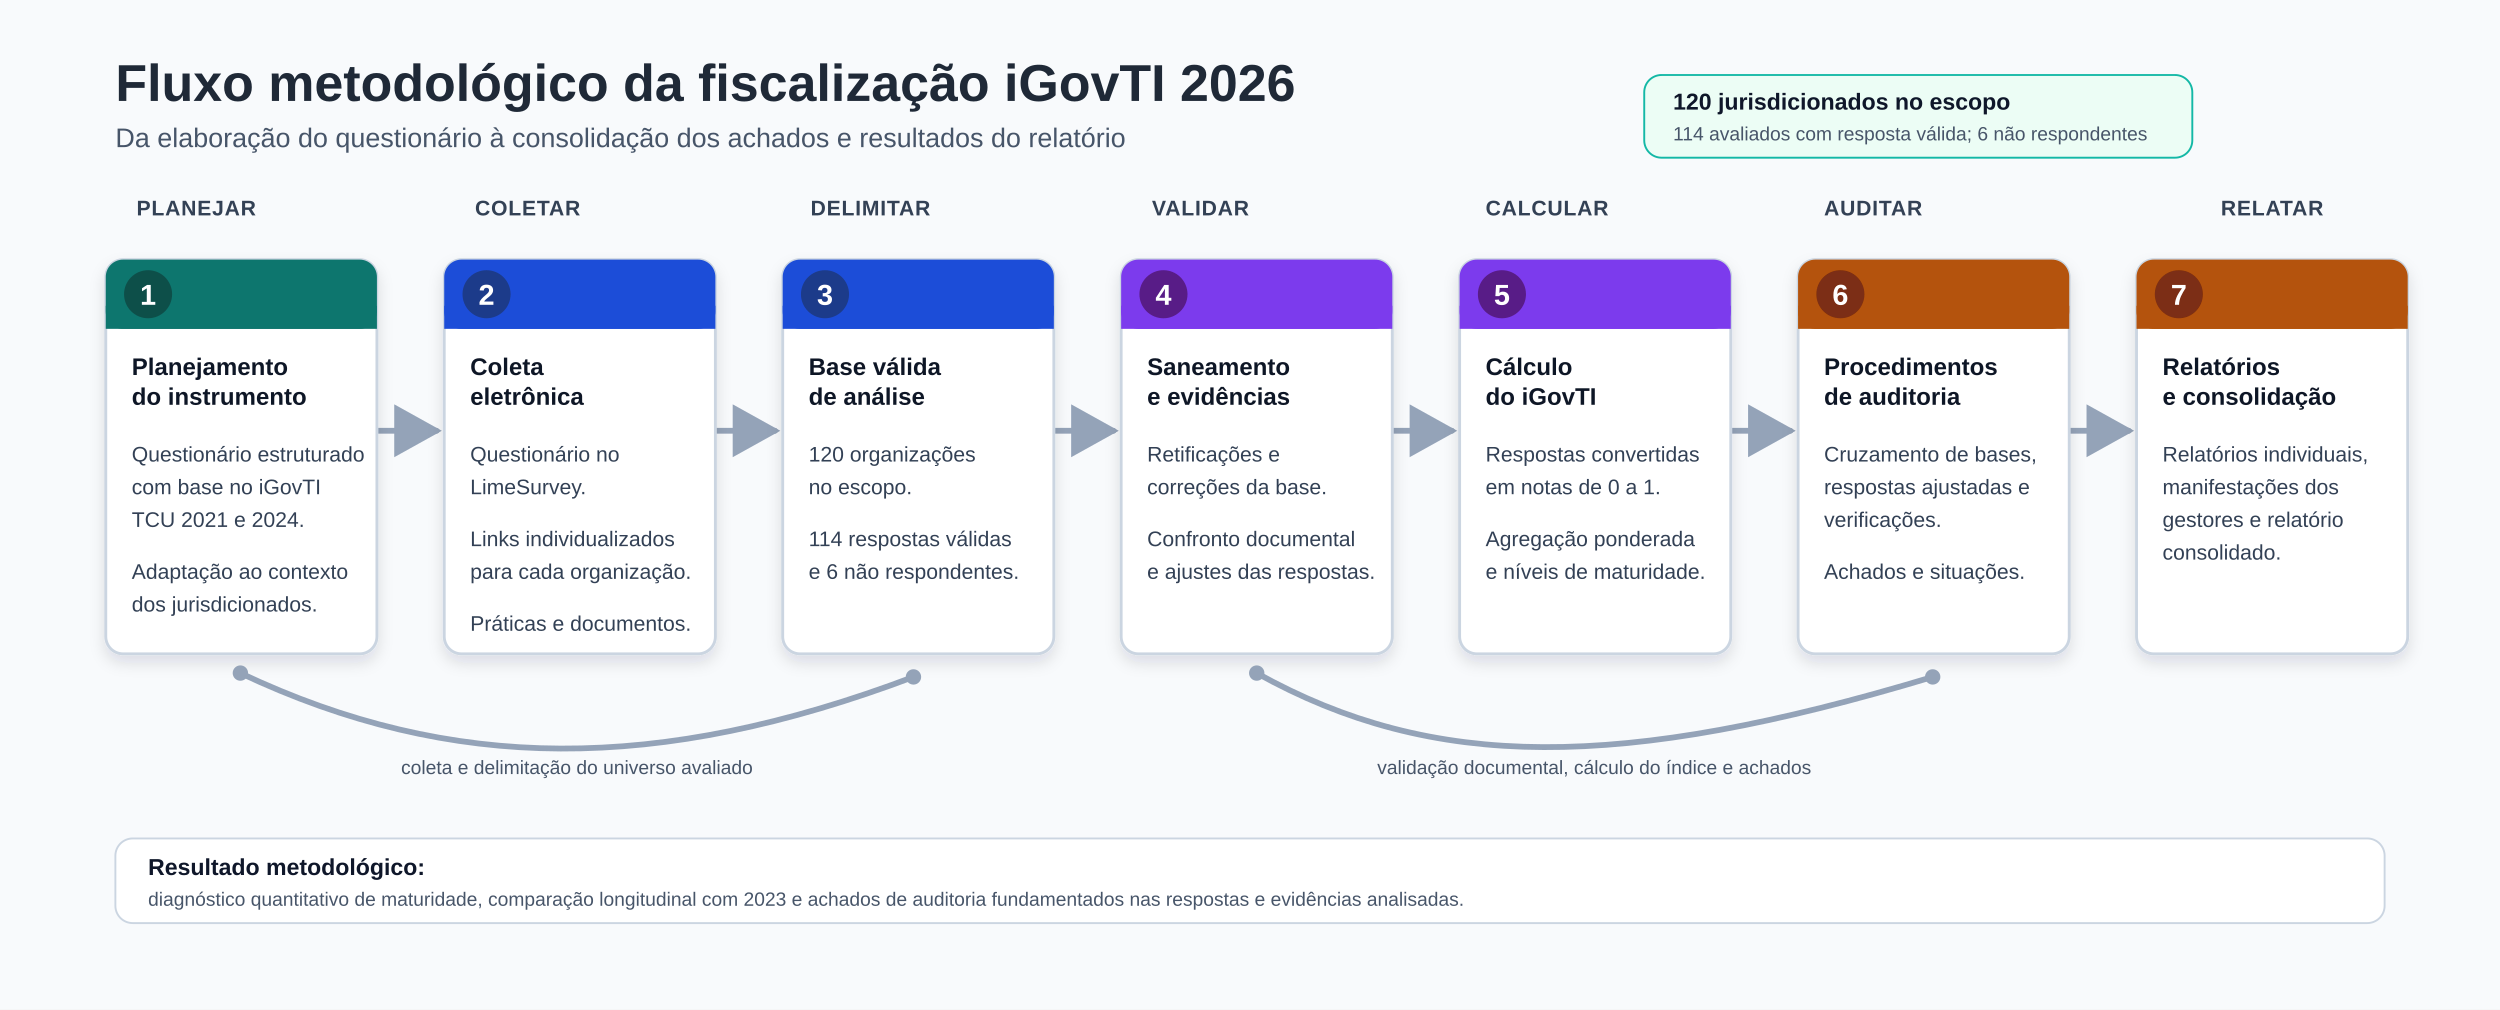
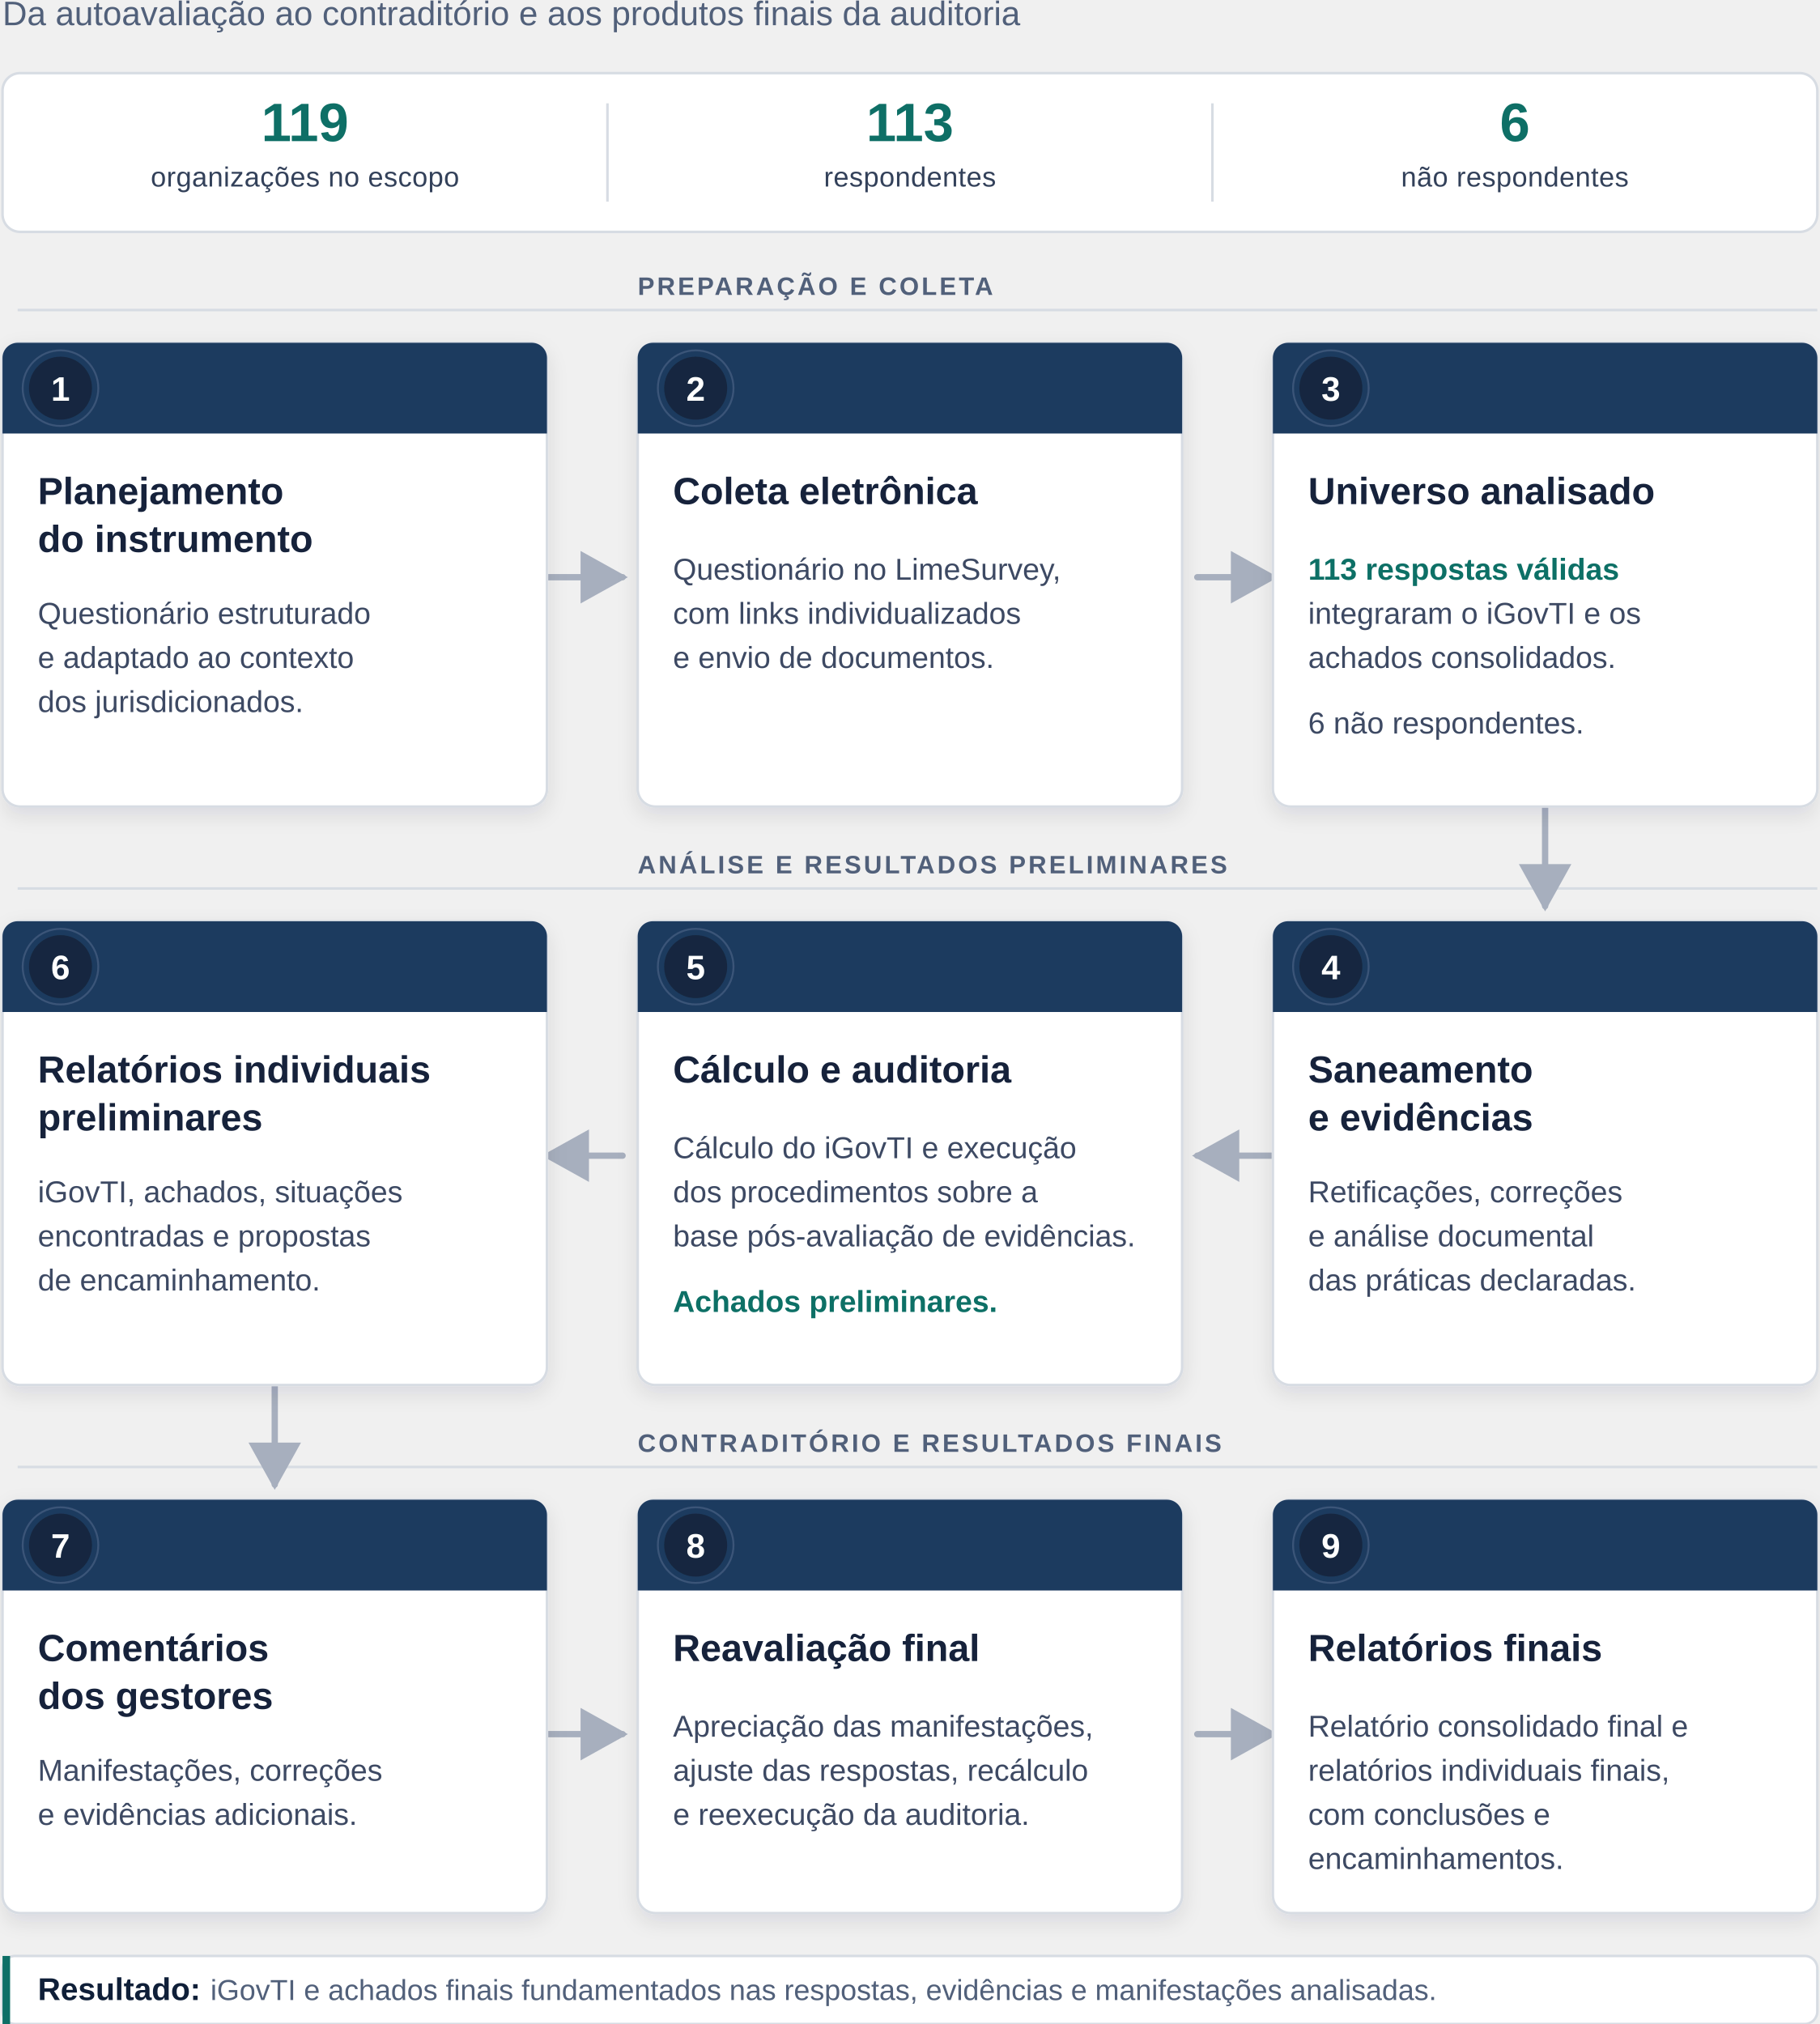
- <svg xmlns="http://www.w3.org/2000/svg" width="2600" height="1050" viewBox="0 0 2600 1050" role="img" aria-labelledby="title desc">
+ <svg xmlns="http://www.w3.org/2000/svg" width="1444" height="1606" viewBox="78 110 1444 1606" role="img" aria-labelledby="title desc">
  <defs>
    <style>
-       .bg { fill: #f8fafc; }
-       .title { fill: #1f2937; font: 700 54px Arial, sans-serif; }
-       .subtitle { fill: #475569; font: 400 28px Arial, sans-serif; }
-       .phase { fill: #334155; font: 700 22px Arial, sans-serif; letter-spacing: .8px; }
-       .card { fill: #ffffff; stroke: #cbd5e1; stroke-width: 3; }
-       .card-top-1 { fill: #0f766e; }
-       .card-top-2 { fill: #1d4ed8; }
-       .card-top-3 { fill: #7c3aed; }
-       .card-top-4 { fill: #b45309; }
-       .step-num { fill: #ffffff; font: 700 30px Arial, sans-serif; }
-       .step-title { fill: #111827; font: 700 25px Arial, sans-serif; }
-       .step-text { fill: #334155; font: 400 22px Arial, sans-serif; }
-       .connector { stroke: #94a3b8; stroke-width: 6; fill: none; stroke-linecap: round; stroke-linejoin: round; }
-       .connector-dot { fill: #94a3b8; }
-       .note { fill: #0f172a; font: 700 24px Arial, sans-serif; }
-       .note-small { fill: #475569; font: 400 20px Arial, sans-serif; }
-       .pill { fill: #ecfdf5; stroke: #14b8a6; stroke-width: 2; }
+       .bg { /* removido */ }
+       .title { fill: #0f1f38; font: 700 47px Arial, sans-serif; }
+       .subtitle { fill: #51607a; font: 400 27px Arial, sans-serif; }
+       .title-rule { stroke: #0e6f66; stroke-width: 4; }
+       .summary-number { fill: #0e6f66; font: 700 43px Arial, sans-serif; }
+       .summary-label { fill: #33415a; font: 400 22px Arial, sans-serif; letter-spacing: .3px; }
+       .summary-rule { stroke: #d7dce3; stroke-width: 2; }
+       .phase { fill: #51607a; font: 700 20px Arial, sans-serif; letter-spacing: 2px; }
+       .phase-rule { stroke: #d7dce3; stroke-width: 2; }
+       .card { fill: #ffffff; stroke: #d7dce3; stroke-width: 2; }
+       .top-bar { fill: #1e3a5f; }
+       .badge { fill: #14283f; }
+       .badge-ring { fill: none; stroke: #3a5578; stroke-width: 1.5; }
+       .step-num { fill: #ffffff; font: 700 27px Arial, sans-serif; }
+       .step-title { fill: #14213a; font: 700 30px Arial, sans-serif; }
+       .step-text { fill: #3d4a63; font: 400 24px Arial, sans-serif; }
+       .step-strong { fill: #0e6f66; font: 700 24px Arial, sans-serif; }
+       .connector { stroke: #a7afbe; stroke-width: 5; fill: none; stroke-linecap: round; stroke-linejoin: round; }
+       .footer-title { fill: #0f1f38; font: 700 25px Arial, sans-serif; }
+       .footer-text { fill: #51607a; font: 400 23px Arial, sans-serif; }
+       .footer-band { fill: #0e6f66; }
    </style>
-     <filter id="shadow" x="-10%" y="-10%" width="120%" height="120%">
-       <feDropShadow dx="0" dy="8" stdDeviation="8" flood-color="#0f172a" flood-opacity=".12" />
+     <filter id="shadow" x="-10%" y="-10%" width="120%" height="125%">
+       <feDropShadow dx="0" dy="6" stdDeviation="8" flood-color="#0f1f38" flood-opacity=".10" />
    </filter>
-     <marker id="arrow" viewBox="0 0 12 12" refX="10" refY="6" markerWidth="11" markerHeight="11" orient="auto">
-       <path d="M2,1 L11,6 L2,11 Z" fill="#94a3b8" />
+     <marker id="arrow" viewBox="0 0 12 12" refX="10" refY="6" markerWidth="10" markerHeight="10" orient="auto">
+       <path d="M2,1 L11,6 L2,11 Z" fill="#a7afbe" />
    </marker>
  </defs>
-   <rect class="bg" x="0" y="0" width="2600" height="1050" />
-   <text class="title" x="120" y="105">Fluxo metodológico da fiscalização iGovTI 2026</text>
-   <text class="subtitle" x="120" y="153">Da elaboração do questionário à consolidação dos achados e resultados do relatório</text>
-   <rect class="pill" x="1710" y="78" width="570" height="86" rx="18" />
-   <text class="note" x="1740" y="114">120 jurisdicionados no escopo</text>
-   <text class="note-small" x="1740" y="146">114 avaliados com resposta válida; 6 não respondentes</text>
-   <text class="phase" x="142" y="224">PLANEJAR</text>
-   <text class="phase" x="494" y="224">COLETAR</text>
-   <text class="phase" x="843" y="224">DELIMITAR</text>
-   <text class="phase" x="1198" y="224">VALIDAR</text>
-   <text class="phase" x="1545" y="224">CALCULAR</text>
-   <text class="phase" x="1897" y="224">AUDITAR</text>
-   <text class="phase" x="2363" y="224" text-anchor="middle">RELATAR</text>
-   <path class="connector" marker-end="url(#arrow)" d="M392 448 H454" />
-   <path class="connector" marker-end="url(#arrow)" d="M744 448 H806" />
-   <path class="connector" marker-end="url(#arrow)" d="M1096 448 H1158" />
-   <path class="connector" marker-end="url(#arrow)" d="M1448 448 H1510" />
-   <path class="connector" marker-end="url(#arrow)" d="M1800 448 H1862" />
-   <path class="connector" marker-end="url(#arrow)" d="M2152 448 H2214" />
+   <text class="subtitle" x="80" y="130">Da autoavaliação ao contraditório e aos produtos finais da auditoria</text>
+   <g aria-label="Resumo do universo fiscalizado">
+     <rect x="80" y="168" width="1440" height="126" rx="14" fill="#ffffff" stroke="#d7dce3" stroke-width="2" />
+     <text class="summary-number" x="320" y="222" text-anchor="middle">119</text>
+     <text class="summary-label" x="320" y="258" text-anchor="middle">organizações no escopo</text>
+     <line class="summary-rule" x1="560" y1="192" x2="560" y2="270" />
+     <text class="summary-number" x="800" y="222" text-anchor="middle">113</text>
+     <text class="summary-label" x="800" y="258" text-anchor="middle">respondentes</text>
+     <line class="summary-rule" x1="1040" y1="192" x2="1040" y2="270" />
+     <text class="summary-number" x="1280" y="222" text-anchor="middle">6</text>
+     <text class="summary-label" x="1280" y="258" text-anchor="middle">não respondentes</text>
+   </g>
+   <text class="phase" x="584" y="344">PREPARAÇÃO E COLETA</text>
+   <line class="phase-rule" x1="92" y1="356" x2="1520" y2="356" />
+   <text class="phase" x="584" y="803">ANÁLISE E RESULTADOS PRELIMINARES</text>
+   <line class="phase-rule" x1="92" y1="815" x2="1520" y2="815" />
+   <text class="phase" x="584" y="1262">CONTRADITÓRIO E RESULTADOS FINAIS</text>
+   <line class="phase-rule" x1="92" y1="1274" x2="1520" y2="1274" />
+   <path class="connector" marker-end="url(#arrow)" d="M512 568 H572" />
+   <path class="connector" marker-end="url(#arrow)" d="M1028 568 H1088" />
+   <path class="connector" marker-end="url(#arrow)" d="M1304 750 V829" />
+   <path class="connector" marker-end="url(#arrow)" d="M1088 1027 H1028" />
+   <path class="connector" marker-end="url(#arrow)" d="M572 1027 H512" />
+   <path class="connector" marker-end="url(#arrow)" d="M296 1209 V1288" />
+   <path class="connector" marker-end="url(#arrow)" d="M512 1486 H572" />
+   <path class="connector" marker-end="url(#arrow)" d="M1028 1486 H1088" />
  <g filter="url(#shadow)">
-     <rect class="card" x="110" y="270" width="282" height="410" rx="18" />
-     <rect class="card-top-1" x="110" y="270" width="282" height="72" rx="18" />
-     <rect class="card-top-1" x="110" y="318" width="282" height="24" />
-     <circle cx="154" cy="306" r="25" fill="#0b4f4a" />
-     <text class="step-num" x="154" y="317" text-anchor="middle">1</text>
-     <text class="step-title" x="137" y="390">Planejamento</text>
-     <text class="step-title" x="137" y="421">do instrumento</text>
-     <text class="step-text" x="137" y="480">Questionário estruturado</text>
-     <text class="step-text" x="137" y="514">com base no iGovTI</text>
-     <text class="step-text" x="137" y="548">TCU 2021 e 2024.</text>
-     <text class="step-text" x="137" y="602">Adaptação ao contexto</text>
-     <text class="step-text" x="137" y="636">dos jurisdicionados.</text>
+     <rect class="card" x="80" y="382" width="432" height="368" rx="14" />
+     <path class="top-bar" d="M92 382 H500 A12 12 0 0 1 512 394 V454 H80 V394 A12 12 0 0 1 92 382 Z" />
+     <circle class="badge" cx="126" cy="418" r="25" />
+     <circle class="badge-ring" cx="126" cy="418" r="30" />
+     <text class="step-num" x="126" y="428" text-anchor="middle">1</text>
+     <text class="step-title" x="108" y="510">Planejamento</text>
+     <text class="step-title" x="108" y="548">do instrumento</text>
+     <text class="step-text" x="108" y="605">Questionário estruturado</text>
+     <text class="step-text" x="108" y="640">e adaptado ao contexto</text>
+     <text class="step-text" x="108" y="675">dos jurisdicionados.</text>
  </g>
  <g filter="url(#shadow)">
-     <rect class="card" x="462" y="270" width="282" height="410" rx="18" />
-     <rect class="card-top-2" x="462" y="270" width="282" height="72" rx="18" />
-     <rect class="card-top-2" x="462" y="318" width="282" height="24" />
-     <circle cx="506" cy="306" r="25" fill="#1e3a8a" />
-     <text class="step-num" x="506" y="317" text-anchor="middle">2</text>
-     <text class="step-title" x="489" y="390">Coleta</text>
-     <text class="step-title" x="489" y="421">eletrônica</text>
-     <text class="step-text" x="489" y="480">Questionário no</text>
-     <text class="step-text" x="489" y="514">LimeSurvey.</text>
-     <text class="step-text" x="489" y="568">Links individualizados</text>
-     <text class="step-text" x="489" y="602">para cada organização.</text>
-     <text class="step-text" x="489" y="656">Práticas e documentos.</text>
+     <rect class="card" x="584" y="382" width="432" height="368" rx="14" />
+     <path class="top-bar" d="M596 382 H1004 A12 12 0 0 1 1016 394 V454 H584 V394 A12 12 0 0 1 596 382 Z" />
+     <circle class="badge" cx="630" cy="418" r="25" />
+     <circle class="badge-ring" cx="630" cy="418" r="30" />
+     <text class="step-num" x="630" y="428" text-anchor="middle">2</text>
+     <text class="step-title" x="612" y="510">Coleta eletrônica</text>
+     <text class="step-text" x="612" y="570">Questionário no LimeSurvey,</text>
+     <text class="step-text" x="612" y="605">com links individualizados</text>
+     <text class="step-text" x="612" y="640">e envio de documentos.</text>
  </g>
  <g filter="url(#shadow)">
-     <rect class="card" x="814" y="270" width="282" height="410" rx="18" />
-     <rect class="card-top-2" x="814" y="270" width="282" height="72" rx="18" />
-     <rect class="card-top-2" x="814" y="318" width="282" height="24" />
-     <circle cx="858" cy="306" r="25" fill="#1e3a8a" />
-     <text class="step-num" x="858" y="317" text-anchor="middle">3</text>
-     <text class="step-title" x="841" y="390">Base válida</text>
-     <text class="step-title" x="841" y="421">de análise</text>
-     <text class="step-text" x="841" y="480">120 organizações</text>
-     <text class="step-text" x="841" y="514">no escopo.</text>
-     <text class="step-text" x="841" y="568">114 respostas válidas</text>
-     <text class="step-text" x="841" y="602">e 6 não respondentes.</text>
+     <rect class="card" x="1088" y="382" width="432" height="368" rx="14" />
+     <path class="top-bar" d="M1100 382 H1508 A12 12 0 0 1 1520 394 V454 H1088 V394 A12 12 0 0 1 1100 382 Z" />
+     <circle class="badge" cx="1134" cy="418" r="25" />
+     <circle class="badge-ring" cx="1134" cy="418" r="30" />
+     <text class="step-num" x="1134" y="428" text-anchor="middle">3</text>
+     <text class="step-title" x="1116" y="510">Universo analisado</text>
+     <text class="step-strong" x="1116" y="570">113 respostas válidas</text>
+     <text class="step-text" x="1116" y="605">integraram o iGovTI e os</text>
+     <text class="step-text" x="1116" y="640">achados consolidados.</text>
+     <text class="step-text" x="1116" y="692">6 não respondentes.</text>
  </g>
  <g filter="url(#shadow)">
-     <rect class="card" x="1166" y="270" width="282" height="410" rx="18" />
-     <rect class="card-top-3" x="1166" y="270" width="282" height="72" rx="18" />
-     <rect class="card-top-3" x="1166" y="318" width="282" height="24" />
-     <circle cx="1210" cy="306" r="25" fill="#581c87" />
-     <text class="step-num" x="1210" y="317" text-anchor="middle">4</text>
-     <text class="step-title" x="1193" y="390">Saneamento</text>
-     <text class="step-title" x="1193" y="421">e evidências</text>
-     <text class="step-text" x="1193" y="480">Retificações e</text>
-     <text class="step-text" x="1193" y="514">correções da base.</text>
-     <text class="step-text" x="1193" y="568">Confronto documental</text>
-     <text class="step-text" x="1193" y="602">e ajustes das respostas.</text>
+     <rect class="card" x="1088" y="841" width="432" height="368" rx="14" />
+     <path class="top-bar" d="M1100 841 H1508 A12 12 0 0 1 1520 853 V913 H1088 V853 A12 12 0 0 1 1100 841 Z" />
+     <circle class="badge" cx="1134" cy="877" r="25" />
+     <circle class="badge-ring" cx="1134" cy="877" r="30" />
+     <text class="step-num" x="1134" y="887" text-anchor="middle">4</text>
+     <text class="step-title" x="1116" y="969">Saneamento</text>
+     <text class="step-title" x="1116" y="1007">e evidências</text>
+     <text class="step-text" x="1116" y="1064">Retificações, correções</text>
+     <text class="step-text" x="1116" y="1099">e análise documental</text>
+     <text class="step-text" x="1116" y="1134">das práticas declaradas.</text>
  </g>
  <g filter="url(#shadow)">
-     <rect class="card" x="1518" y="270" width="282" height="410" rx="18" />
-     <rect class="card-top-3" x="1518" y="270" width="282" height="72" rx="18" />
-     <rect class="card-top-3" x="1518" y="318" width="282" height="24" />
-     <circle cx="1562" cy="306" r="25" fill="#581c87" />
-     <text class="step-num" x="1562" y="317" text-anchor="middle">5</text>
-     <text class="step-title" x="1545" y="390">Cálculo</text>
-     <text class="step-title" x="1545" y="421">do iGovTI</text>
-     <text class="step-text" x="1545" y="480">Respostas convertidas</text>
-     <text class="step-text" x="1545" y="514">em notas de 0 a 1.</text>
-     <text class="step-text" x="1545" y="568">Agregação ponderada</text>
-     <text class="step-text" x="1545" y="602">e níveis de maturidade.</text>
+     <rect class="card" x="584" y="841" width="432" height="368" rx="14" />
+     <path class="top-bar" d="M596 841 H1004 A12 12 0 0 1 1016 853 V913 H584 V853 A12 12 0 0 1 596 841 Z" />
+     <circle class="badge" cx="630" cy="877" r="25" />
+     <circle class="badge-ring" cx="630" cy="877" r="30" />
+     <text class="step-num" x="630" y="887" text-anchor="middle">5</text>
+     <text class="step-title" x="612" y="969">Cálculo e auditoria</text>
+     <text class="step-text" x="612" y="1029">Cálculo do iGovTI e execução</text>
+     <text class="step-text" x="612" y="1064">dos procedimentos sobre a</text>
+     <text class="step-text" x="612" y="1099"> base pós-avaliação de evidências.</text>
+     <text class="step-strong" x="612" y="1151">Achados preliminares.</text>
  </g>
  <g filter="url(#shadow)">
-     <rect class="card" x="1870" y="270" width="282" height="410" rx="18" />
-     <rect class="card-top-4" x="1870" y="270" width="282" height="72" rx="18" />
-     <rect class="card-top-4" x="1870" y="318" width="282" height="24" />
-     <circle cx="1914" cy="306" r="25" fill="#7c2d12" />
-     <text class="step-num" x="1914" y="317" text-anchor="middle">6</text>
-     <text class="step-title" x="1897" y="390">Procedimentos</text>
-     <text class="step-title" x="1897" y="421">de auditoria</text>
-     <text class="step-text" x="1897" y="480">Cruzamento de bases,</text>
-     <text class="step-text" x="1897" y="514">respostas ajustadas e</text>
-     <text class="step-text" x="1897" y="548">verificações.</text>
-     <text class="step-text" x="1897" y="602">Achados e situações.</text>
+     <rect class="card" x="80" y="841" width="432" height="368" rx="14" />
+     <path class="top-bar" d="M92 841 H500 A12 12 0 0 1 512 853 V913 H80 V853 A12 12 0 0 1 92 841 Z" />
+     <circle class="badge" cx="126" cy="877" r="25" />
+     <circle class="badge-ring" cx="126" cy="877" r="30" />
+     <text class="step-num" x="126" y="887" text-anchor="middle">6</text>
+     <text class="step-title" x="108" y="969">Relatórios individuais</text>
+     <text class="step-title" x="108" y="1007">preliminares</text>
+     <text class="step-text" x="108" y="1064">iGovTI, achados, situações</text>
+     <text class="step-text" x="108" y="1099">encontradas e propostas</text>
+     <text class="step-text" x="108" y="1134">de encaminhamento.</text>
  </g>
  <g filter="url(#shadow)">
-     <rect class="card" x="2222" y="270" width="282" height="410" rx="18" />
-     <rect class="card-top-4" x="2222" y="270" width="282" height="72" rx="18" />
-     <rect class="card-top-4" x="2222" y="318" width="282" height="24" />
-     <circle cx="2266" cy="306" r="25" fill="#7c2d12" />
-     <text class="step-num" x="2266" y="317" text-anchor="middle">7</text>
-     <text class="step-title" x="2249" y="390">Relatórios</text>
-     <text class="step-title" x="2249" y="421">e consolidação</text>
-     <text class="step-text" x="2249" y="480">Relatórios individuais,</text>
-     <text class="step-text" x="2249" y="514">manifestações dos</text>
-     <text class="step-text" x="2249" y="548">gestores e relatório</text>
-     <text class="step-text" x="2249" y="582">consolidado.</text>
+     <rect class="card" x="80" y="1300" width="432" height="328" rx="14" />
+     <path class="top-bar" d="M92 1300 H500 A12 12 0 0 1 512 1312 V1372 H80 V1312 A12 12 0 0 1 92 1300 Z" />
+     <circle class="badge" cx="126" cy="1336" r="25" />
+     <circle class="badge-ring" cx="126" cy="1336" r="30" />
+     <text class="step-num" x="126" y="1346" text-anchor="middle">7</text>
+     <text class="step-title" x="108" y="1428">Comentários</text>
+     <text class="step-title" x="108" y="1466">dos gestores</text>
+     <text class="step-text" x="108" y="1523">Manifestações, correções</text>
+     <text class="step-text" x="108" y="1558">e evidências adicionais.</text>
  </g>
-   <path class="connector" d="M250 700 C470 804 685 804 950 704" />
-   <circle class="connector-dot" cx="250" cy="700" r="8" />
-   <circle class="connector-dot" cx="950" cy="704" r="8" />
-   <text class="note-small" x="600" y="805" text-anchor="middle">coleta e delimitação do universo avaliado</text>
-   <path class="connector" d="M1307 700 C1490 802 1685 802 2010 704" />
-   <circle class="connector-dot" cx="1307" cy="700" r="8" />
-   <circle class="connector-dot" cx="2010" cy="704" r="8" />
-   <text class="note-small" x="1658" y="805" text-anchor="middle">validação documental, cálculo do índice e achados</text>
-   <rect x="120" y="872" width="2360" height="88" rx="18" fill="#ffffff" stroke="#cbd5e1" stroke-width="2" />
-   <text class="note" x="154" y="910">Resultado metodológico:</text>
-   <text class="note-small" x="154" y="942">diagnóstico quantitativo de maturidade, comparação longitudinal com 2023 e achados de auditoria fundamentados nas respostas e evidências analisadas.</text>
+   <g filter="url(#shadow)">
+     <rect class="card" x="584" y="1300" width="432" height="328" rx="14" />
+     <path class="top-bar" d="M596 1300 H1004 A12 12 0 0 1 1016 1312 V1372 H584 V1312 A12 12 0 0 1 596 1300 Z" />
+     <circle class="badge" cx="630" cy="1336" r="25" />
+     <circle class="badge-ring" cx="630" cy="1336" r="30" />
+     <text class="step-num" x="630" y="1346" text-anchor="middle">8</text>
+     <text class="step-title" x="612" y="1428">Reavaliação final</text>
+     <text class="step-text" x="612" y="1488">Apreciação das manifestações,</text>
+     <text class="step-text" x="612" y="1523">ajuste das respostas, recálculo</text>
+     <text class="step-text" x="612" y="1558">e reexecução da auditoria.</text>
+   </g>
+   <g filter="url(#shadow)">
+     <rect class="card" x="1088" y="1300" width="432" height="328" rx="14" />
+     <path class="top-bar" d="M1100 1300 H1508 A12 12 0 0 1 1520 1312 V1372 H1088 V1312 A12 12 0 0 1 1100 1300 Z" />
+     <circle class="badge" cx="1134" cy="1336" r="25" />
+     <circle class="badge-ring" cx="1134" cy="1336" r="30" />
+     <text class="step-num" x="1134" y="1346" text-anchor="middle">9</text>
+     <text class="step-title" x="1116" y="1428">Relatórios finais</text>
+     <text class="step-text" x="1116" y="1488">Relatório consolidado final e</text>
+     <text class="step-text" x="1116" y="1523">relatórios individuais finais,</text>
+     <text class="step-text" x="1116" y="1558">com conclusões e</text>
+     <text class="step-text" x="1116" y="1593">encaminhamentos.</text>
+   </g>
+   <g aria-label="Resultado metodológico">
+     <rect x="80" y="1662" width="1440" height="54" rx="10" fill="#ffffff" stroke="#d7dce3" stroke-width="2" />
+     <rect class="footer-band" x="80" y="1662" width="6" height="54" rx="0" />
+     <text class="footer-title" x="108" y="1697">Resultado:</text>
+     <text class="footer-text" x="245" y="1697">iGovTI e achados finais fundamentados nas respostas, evidências e manifestações analisadas.</text>
+   </g>
</svg>
